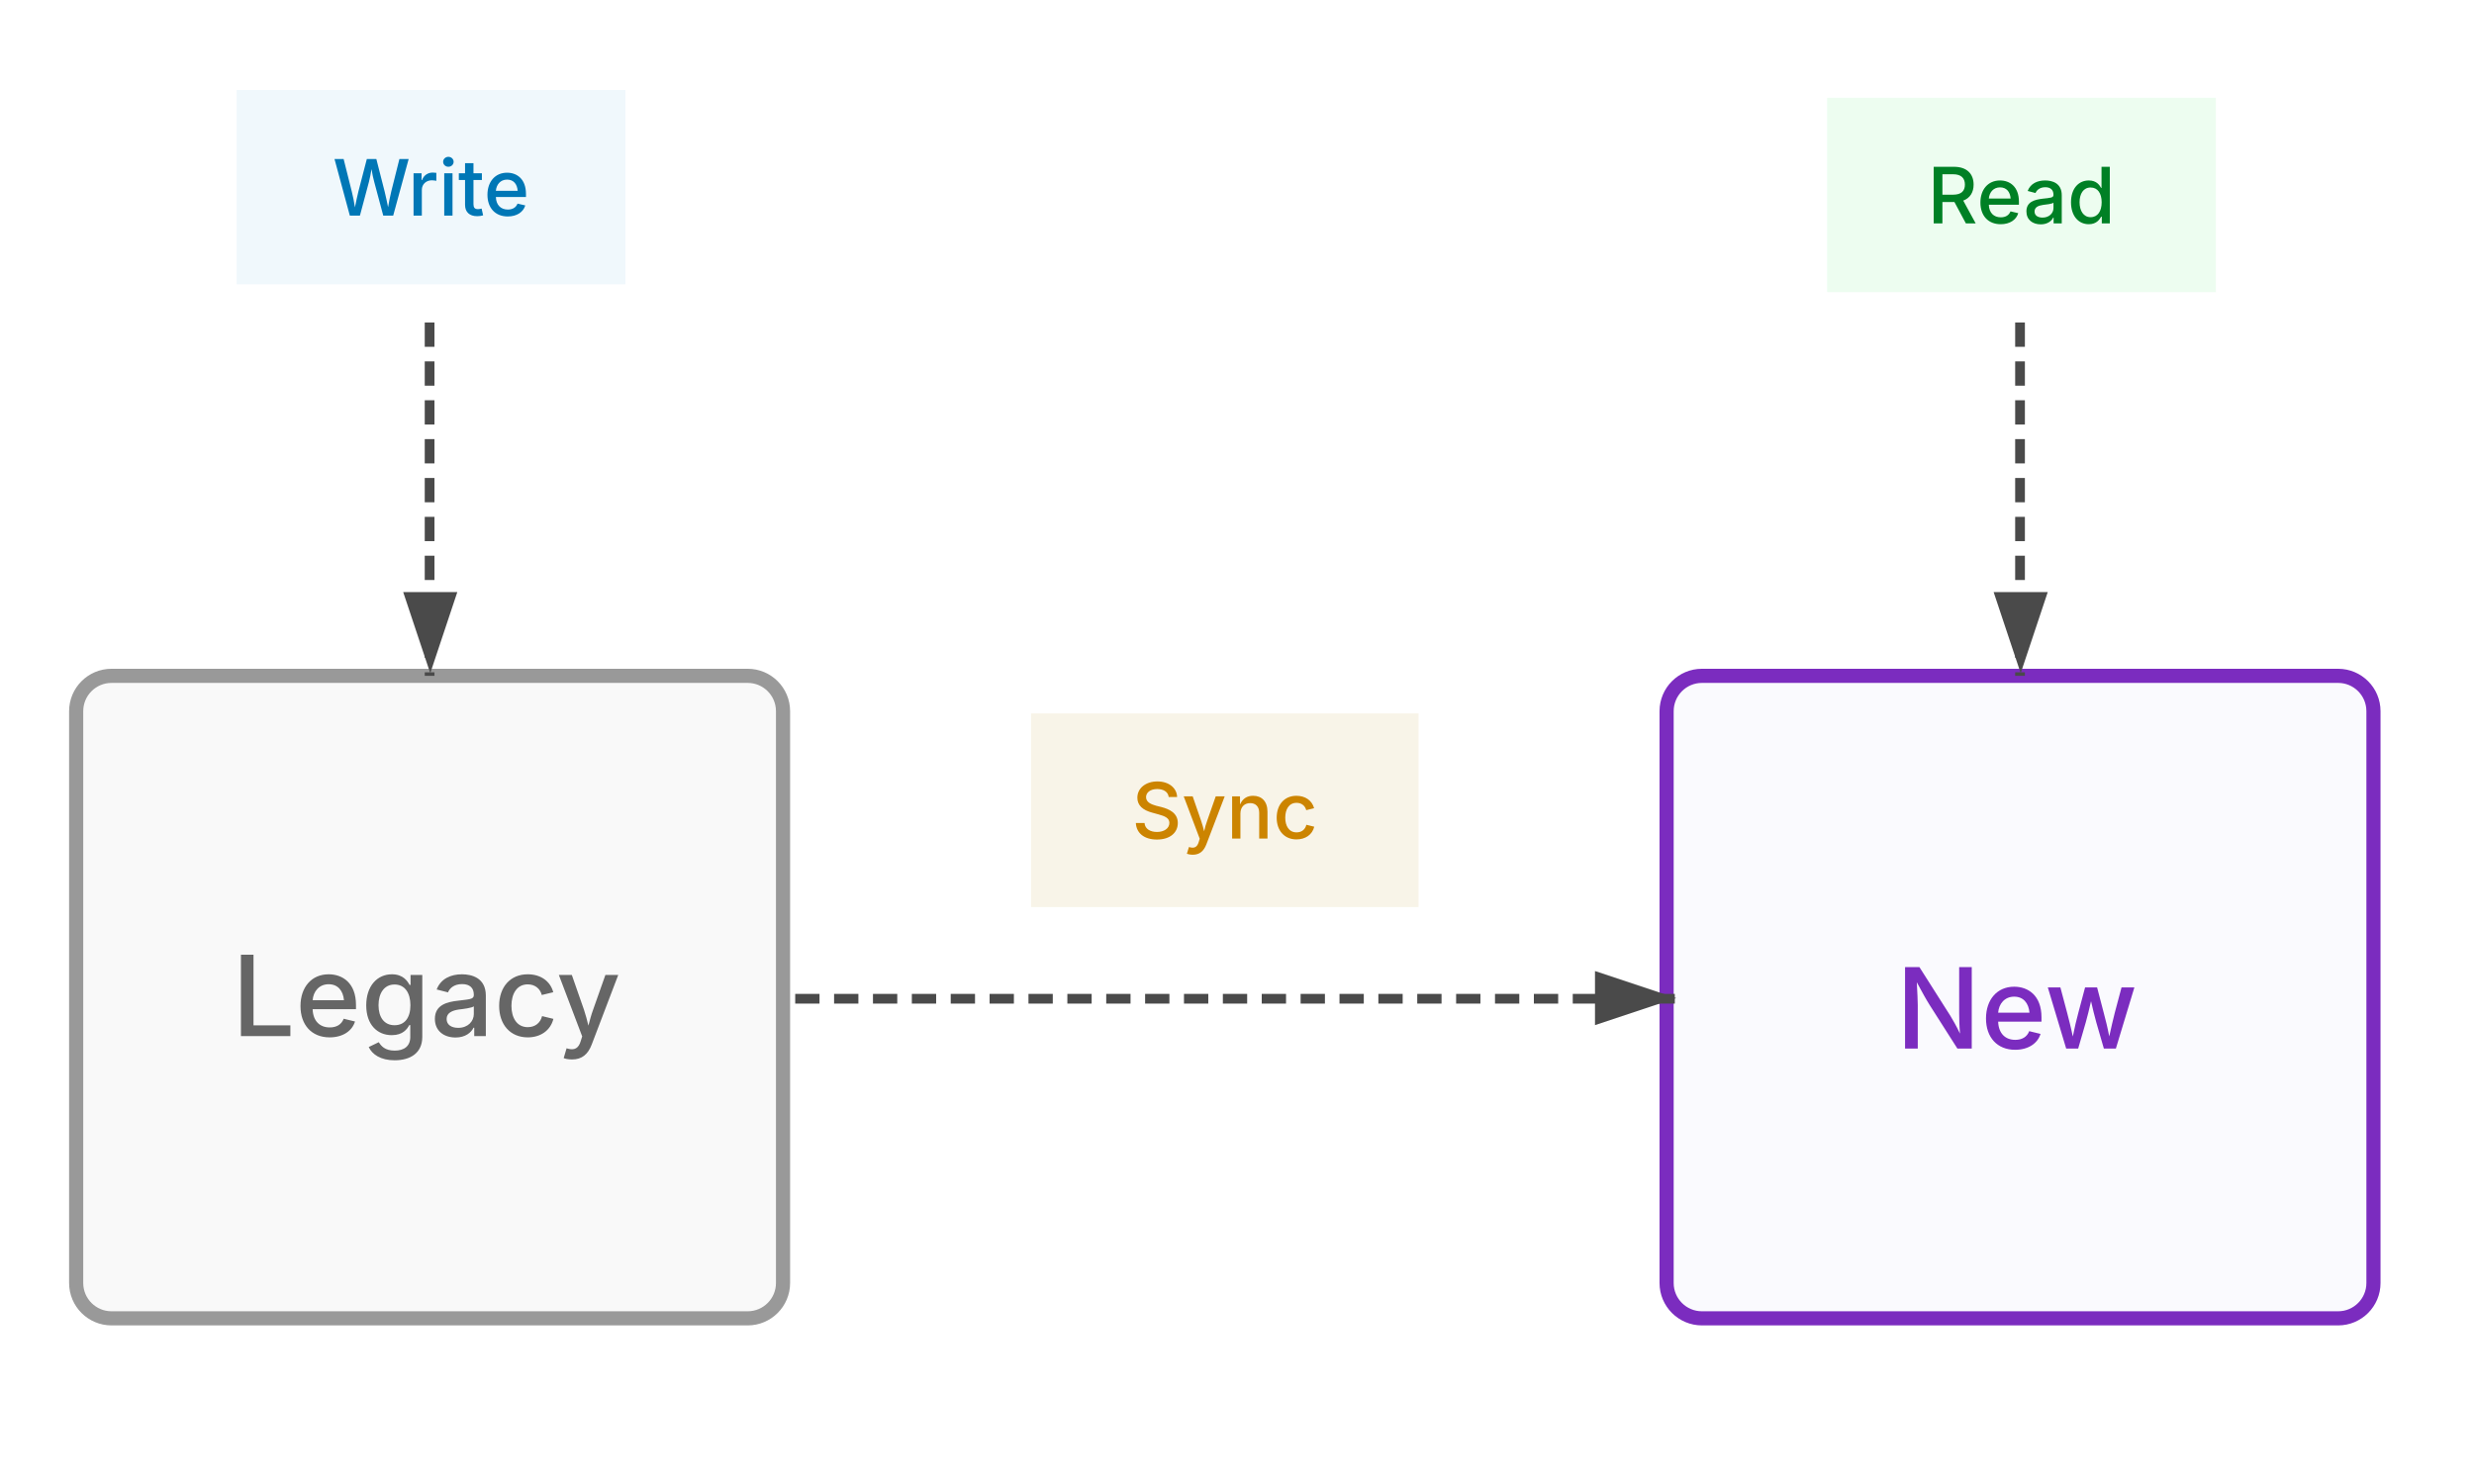
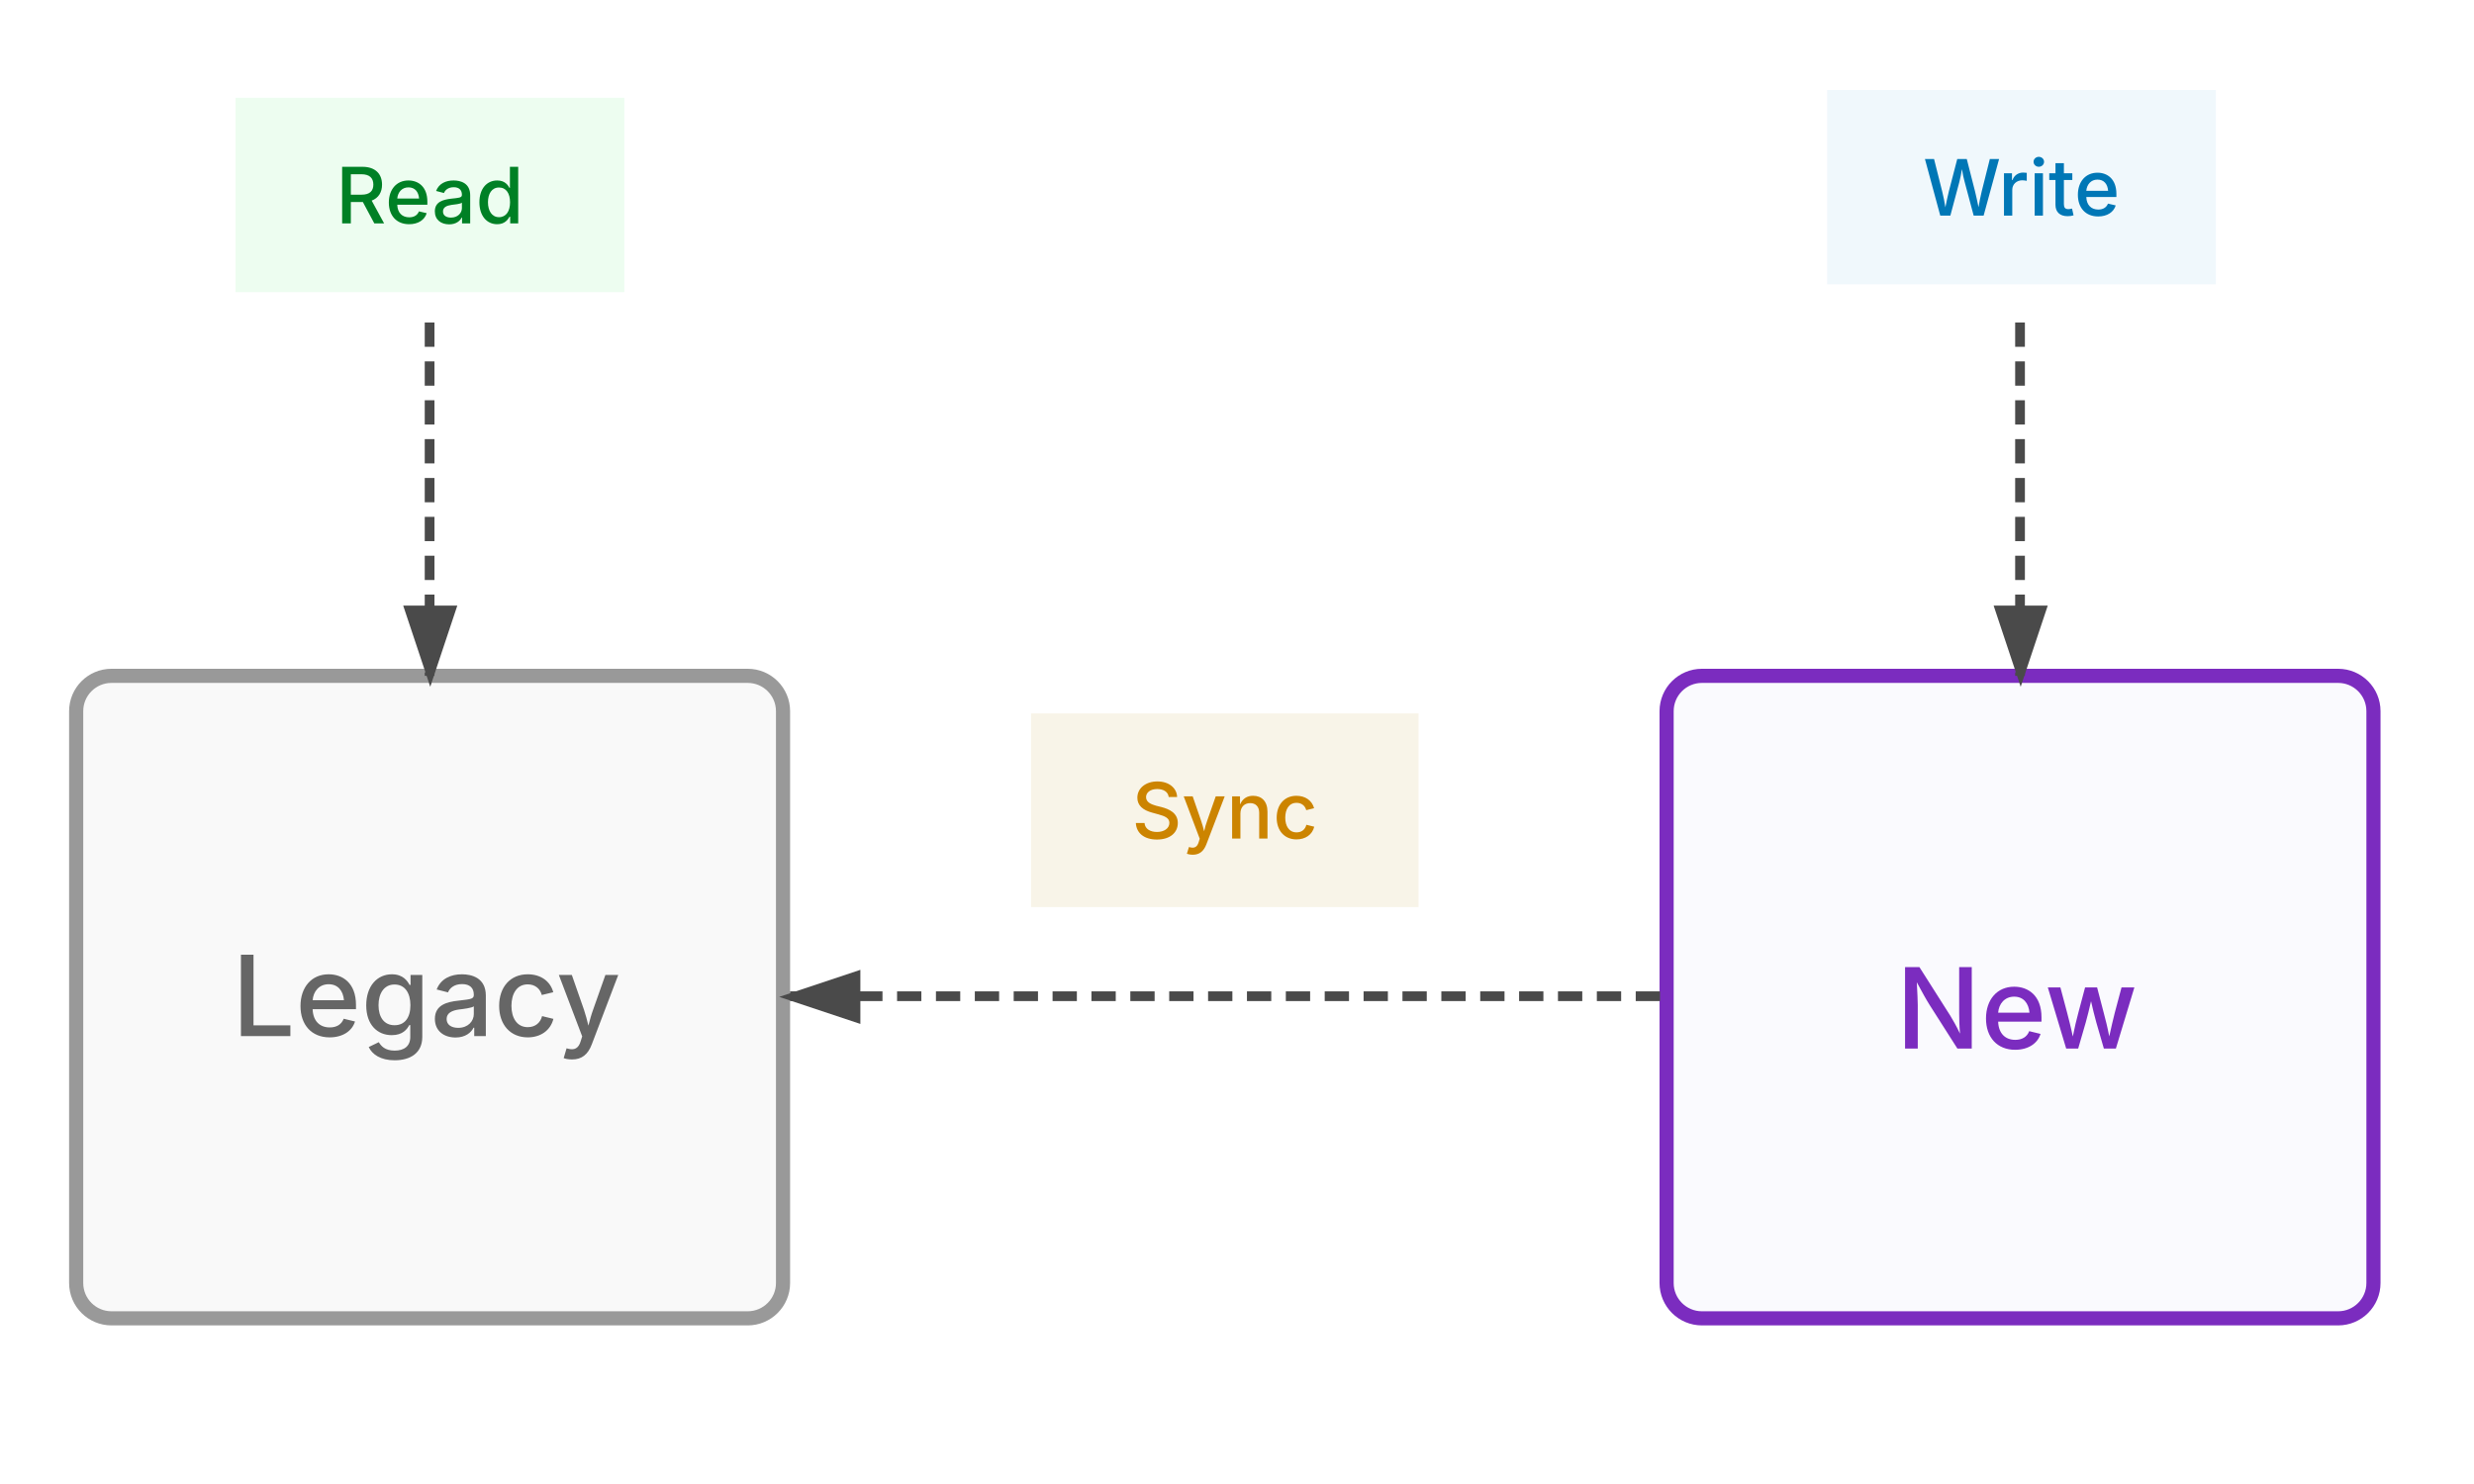
<svg xmlns="http://www.w3.org/2000/svg" width="280" height="168" version="1.1" id="svg8">
  <defs id="defs1">
-     <marker id="arrowhead" markerWidth="9.188" markerHeight="6.125" refX="12.387" refY="4.097" orient="auto" markerUnits="userSpaceOnUse" preserveAspectRatio="xMidYMid" viewBox="0 0 12 8">
+     <marker id="arrowhead" markerWidth="9.188" markerHeight="6.125" refX="10.387" refY="4.097" orient="auto" markerUnits="userSpaceOnUse" preserveAspectRatio="xMidYMid" viewBox="0 0 12 8">
      <polygon points="0,0 12,4 0,8 " fill="#4a4a4a" id="polygon1" />
    </marker>
  </defs>
-   <rect x="26.786" y="10.191" width="43.999" height="21.999" rx="0" fill="#f0f8fc" id="rect2" style="stroke-width:1" />
-   <text x="48.785" y="21.191" text-anchor="middle" dominant-baseline="middle" font-family="Inter, '-apple-system', BlinkMacSystemFont, 'Segoe UI', Roboto, sans-serif" font-size="8.8px" font-weight="500" fill="#0077b6" id="text2" style="stroke-width:1">Write</text>
-   <rect x="206.786" y="11.07" width="43.999" height="21.999" rx="0" fill="#f0f8fc" id="rect2-6" style="stroke-width:1;fill:#edfdf0;fill-opacity:1" />
-   <text x="228.785" y="22.07" text-anchor="middle" dominant-baseline="middle" font-family="Inter, '-apple-system', BlinkMacSystemFont, 'Segoe UI', Roboto, sans-serif" font-size="8.8px" font-weight="500" fill="#0077b6" id="text2-2" style="stroke-width:1;fill:#008025;fill-opacity:1">
+   <rect x="206.786" y="10.191" width="43.999" height="21.999" rx="0" fill="#f0f8fc" id="rect2" style="stroke-width:1" />
+   <text x="228.785" y="21.191" text-anchor="middle" dominant-baseline="middle" font-family="Inter, '-apple-system', BlinkMacSystemFont, 'Segoe UI', Roboto, sans-serif" font-size="8.8px" font-weight="500" fill="#0077b6" id="text2" style="stroke-width:1">Write</text>
+   <rect x="26.659" y="11.07" width="43.999" height="21.999" rx="0" fill="#f0f8fc" id="rect2-6" style="fill:#edfdf0;fill-opacity:1;stroke-width:1" />
+   <text x="48.658" y="22.07" text-anchor="middle" dominant-baseline="middle" font-family="Inter, '-apple-system', BlinkMacSystemFont, 'Segoe UI', Roboto, sans-serif" font-size="8.8px" font-weight="500" fill="#0077b6" id="text2-2" style="fill:#008025;fill-opacity:1;stroke-width:1">
    <tspan style="fill:#008025;fill-opacity:1" id="tspan8">Read</tspan>
  </text>
  <rect x="8.621" y="76.511" width="80" height="72.735" rx="4" fill="#f9f9f9" stroke="#999999" stroke-width="1" id="rect4" style="stroke-width:1.6;stroke-linejoin:miter;stroke-miterlimit:0;stroke-dasharray:none" />
  <text x="48.253" y="112.662" text-anchor="middle" dominant-baseline="middle" font-family="Inter, '-apple-system', BlinkMacSystemFont, 'Segoe UI', Roboto, sans-serif" font-size="14px" font-weight="500" fill="#666666" id="text4" style="font-style:normal;font-variant:normal;font-weight:500;font-stretch:normal;font-size:12.667px;font-family:Inter, '-apple-system', BlinkMacSystemFont, 'Segoe UI', Roboto, sans-serif;-inkscape-font-specification:'Inter, -apple-system, BlinkMacSystemFont, Segoe UI, Roboto, sans-serif, Medium';font-variant-ligatures:normal;font-variant-caps:normal;font-variant-numeric:normal;font-variant-east-asian:normal;dominant-baseline:middle;text-anchor:middle;fill:#666666">Legacy</text>
  <rect x="188.621" y="76.511" width="80" height="72.735" rx="4" fill="#fafafe" stroke="#7b2cbf" stroke-width="1" id="rect5" style="stroke-width:1.6;stroke-dasharray:none" />
  <text x="228.252" y="114.071" text-anchor="middle" dominant-baseline="middle" font-family="Inter, '-apple-system', BlinkMacSystemFont, 'Segoe UI', Roboto, sans-serif" font-size="14px" font-weight="500" fill="#7b2cbf" id="text5" style="font-style:normal;font-variant:normal;font-weight:500;font-stretch:normal;font-size:12.667px;font-family:Inter, '-apple-system', BlinkMacSystemFont, 'Segoe UI', Roboto, sans-serif;-inkscape-font-specification:'Inter, -apple-system, BlinkMacSystemFont, Segoe UI, Roboto, sans-serif, Medium';font-variant-ligatures:normal;font-variant-caps:normal;font-variant-numeric:normal;font-variant-east-asian:normal;dominant-baseline:middle;text-anchor:middle;fill:#7b2cbf">New</text>
-   <line x1="90" y1="113.066" x2="190" y2="113.066" stroke="#4a4a4a" stroke-width="2" stroke-dasharray="5,3" marker-end="url(#arrowhead)" id="line5" style="stroke-width:1.1;stroke-dasharray:2.75, 1.65;stroke-dashoffset:0" />
+   <line x1="187.877" y1="112.779" x2="89.421" y2="112.779" stroke="#4a4a4a" stroke-width="2" stroke-dasharray="5,3" marker-end="url(#arrowhead)" id="line5" style="stroke-width:1.1;stroke-dasharray:2.75, 1.65;stroke-dashoffset:0" />
  <rect x="116.694" y="80.761" width="43.854" height="21.927" rx="0" fill="#f8f4e8" id="rect6" style="stroke-width:1" />
  <text x="138.621" y="91.725" text-anchor="middle" dominant-baseline="middle" font-family="Inter, '-apple-system', BlinkMacSystemFont, 'Segoe UI', Roboto, sans-serif" font-size="8.771px" font-weight="500" fill="#cc8400" id="text6" style="stroke-width:1">Sync</text>
  <line x1="48.621" y1="36.511" x2="48.621" y2="76.511" stroke="#4a4a4a" stroke-width="2" stroke-dasharray="5,3" marker-end="url(#arrowhead)" id="line7" style="stroke-width:1.1;stroke-dasharray:2.75, 1.65;stroke-dashoffset:0" />
  <line x1="228.621" y1="36.511" x2="228.621" y2="76.511" stroke="#4a4a4a" stroke-width="2" stroke-dasharray="5,3" marker-end="url(#arrowhead)" id="line8" style="stroke-width:1.1;stroke-dasharray:2.75, 1.65;stroke-dashoffset:0" />
</svg>
